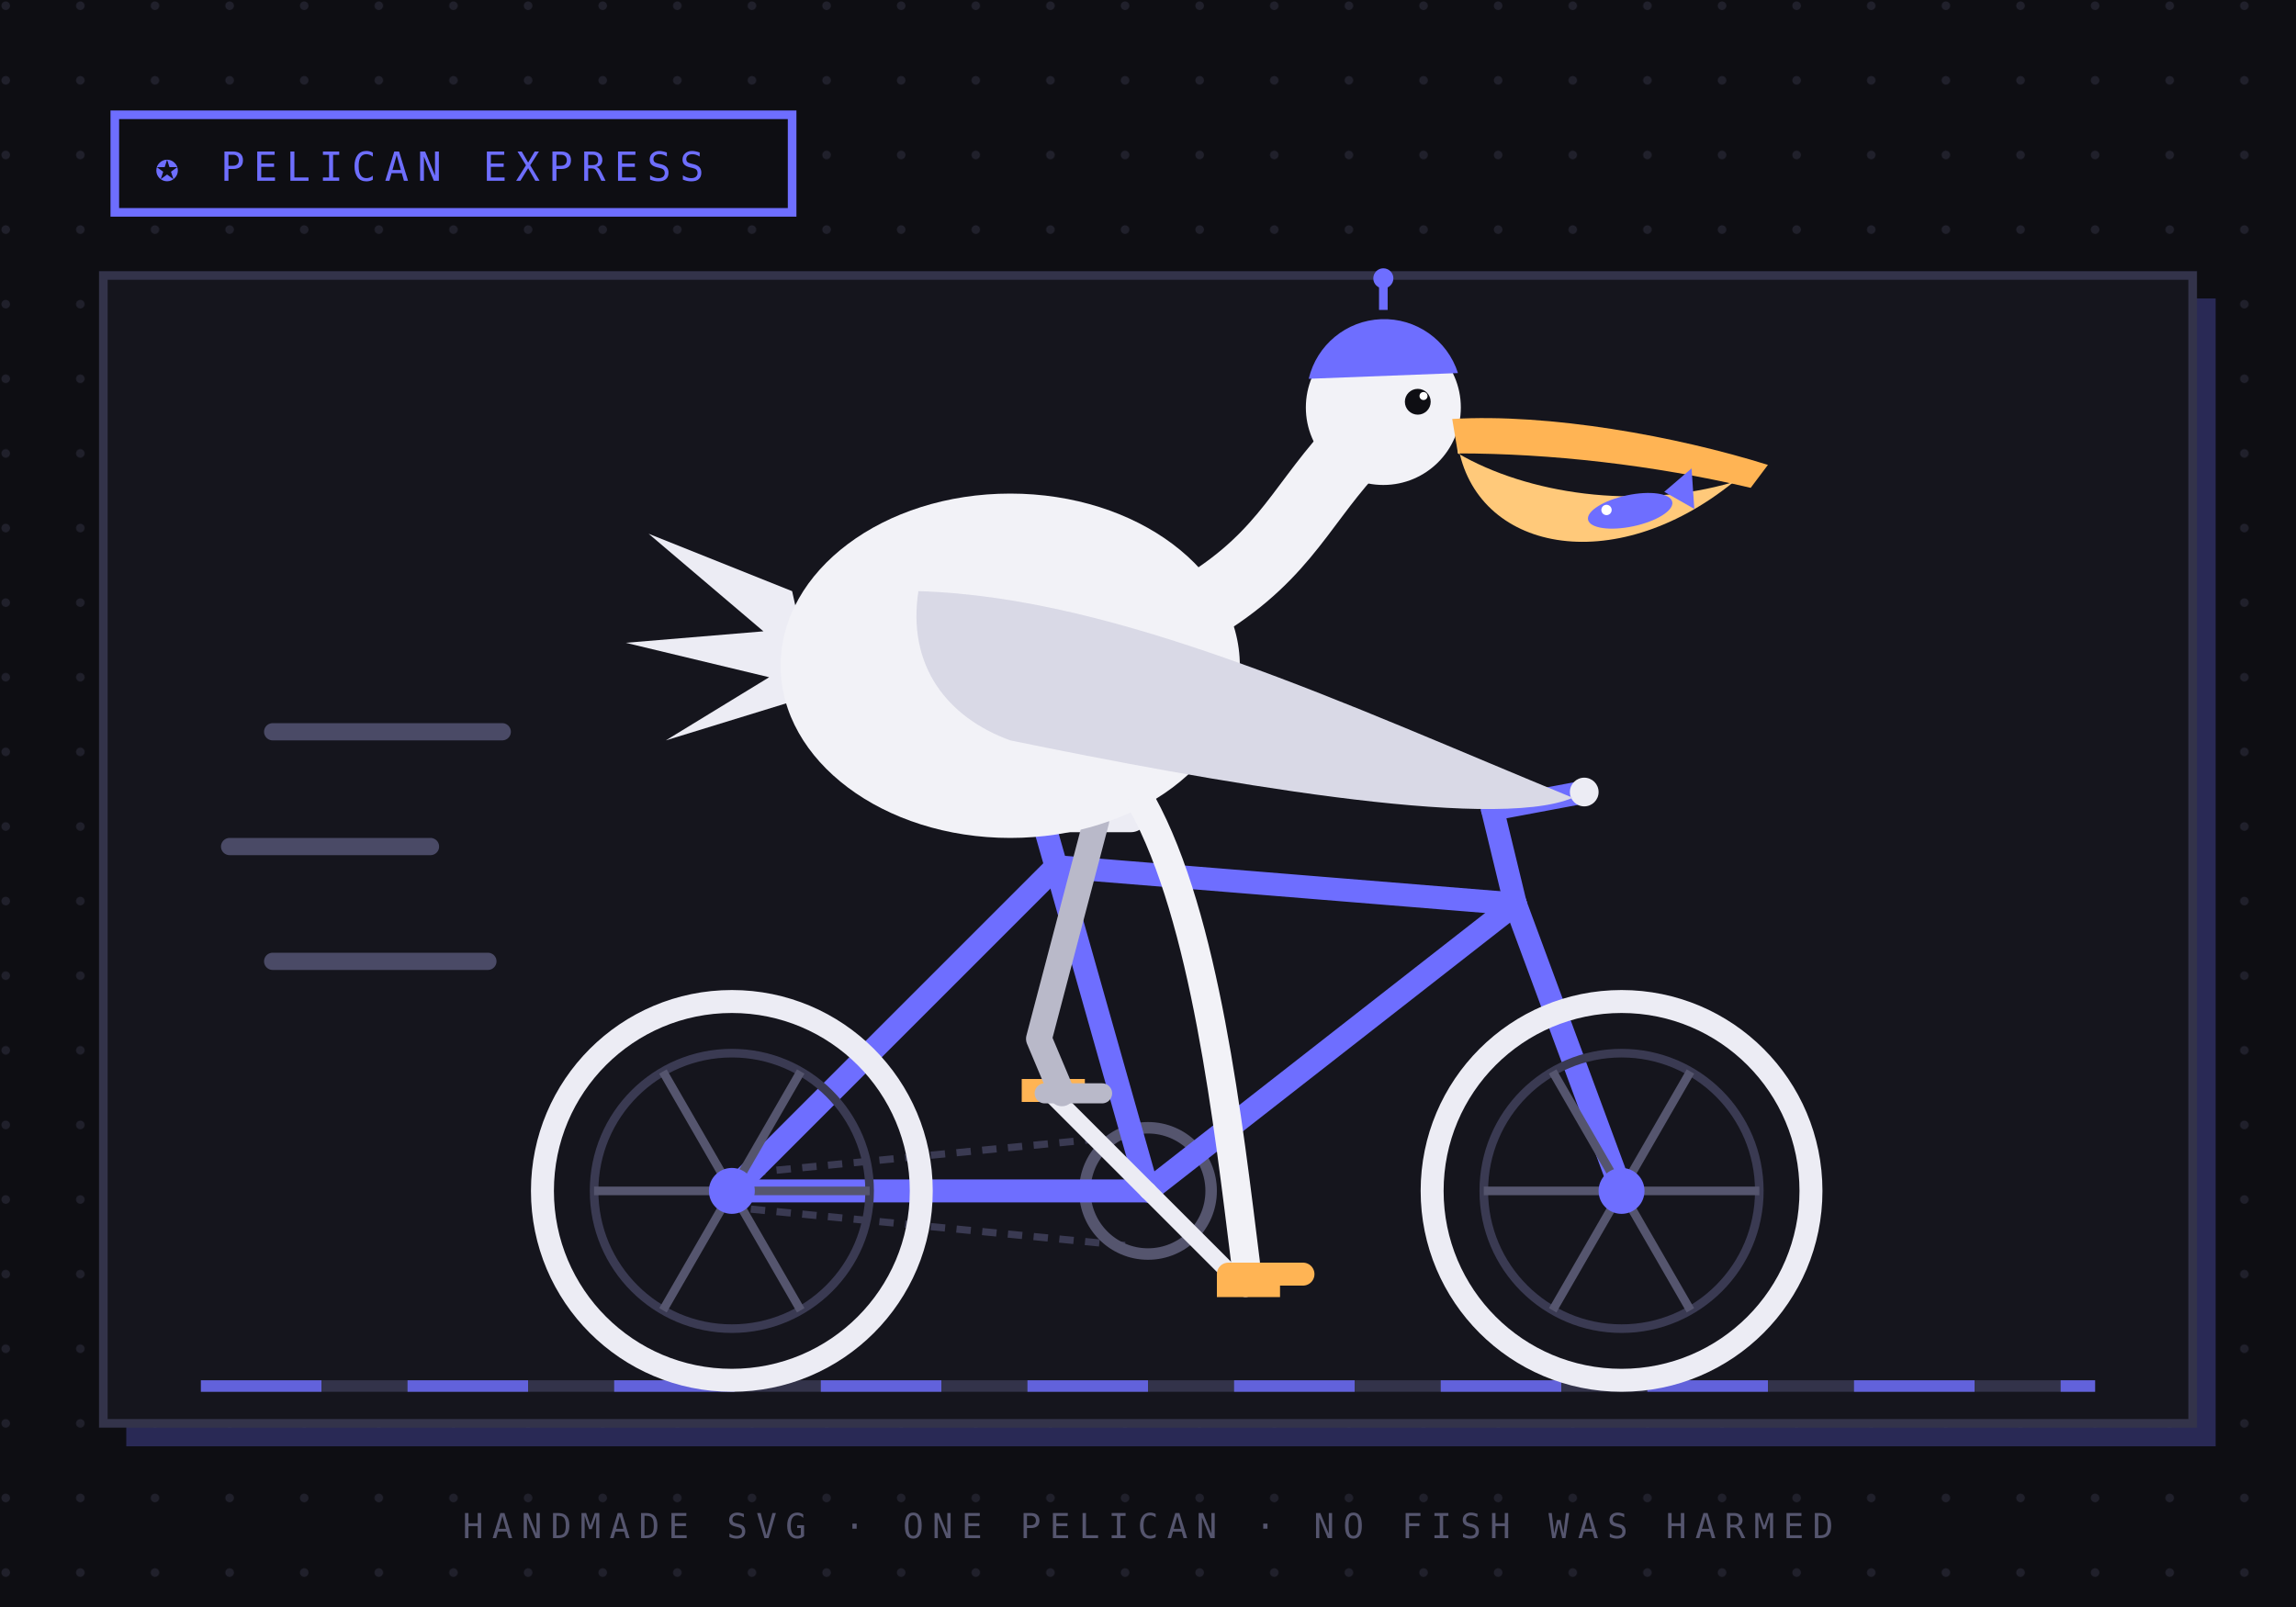
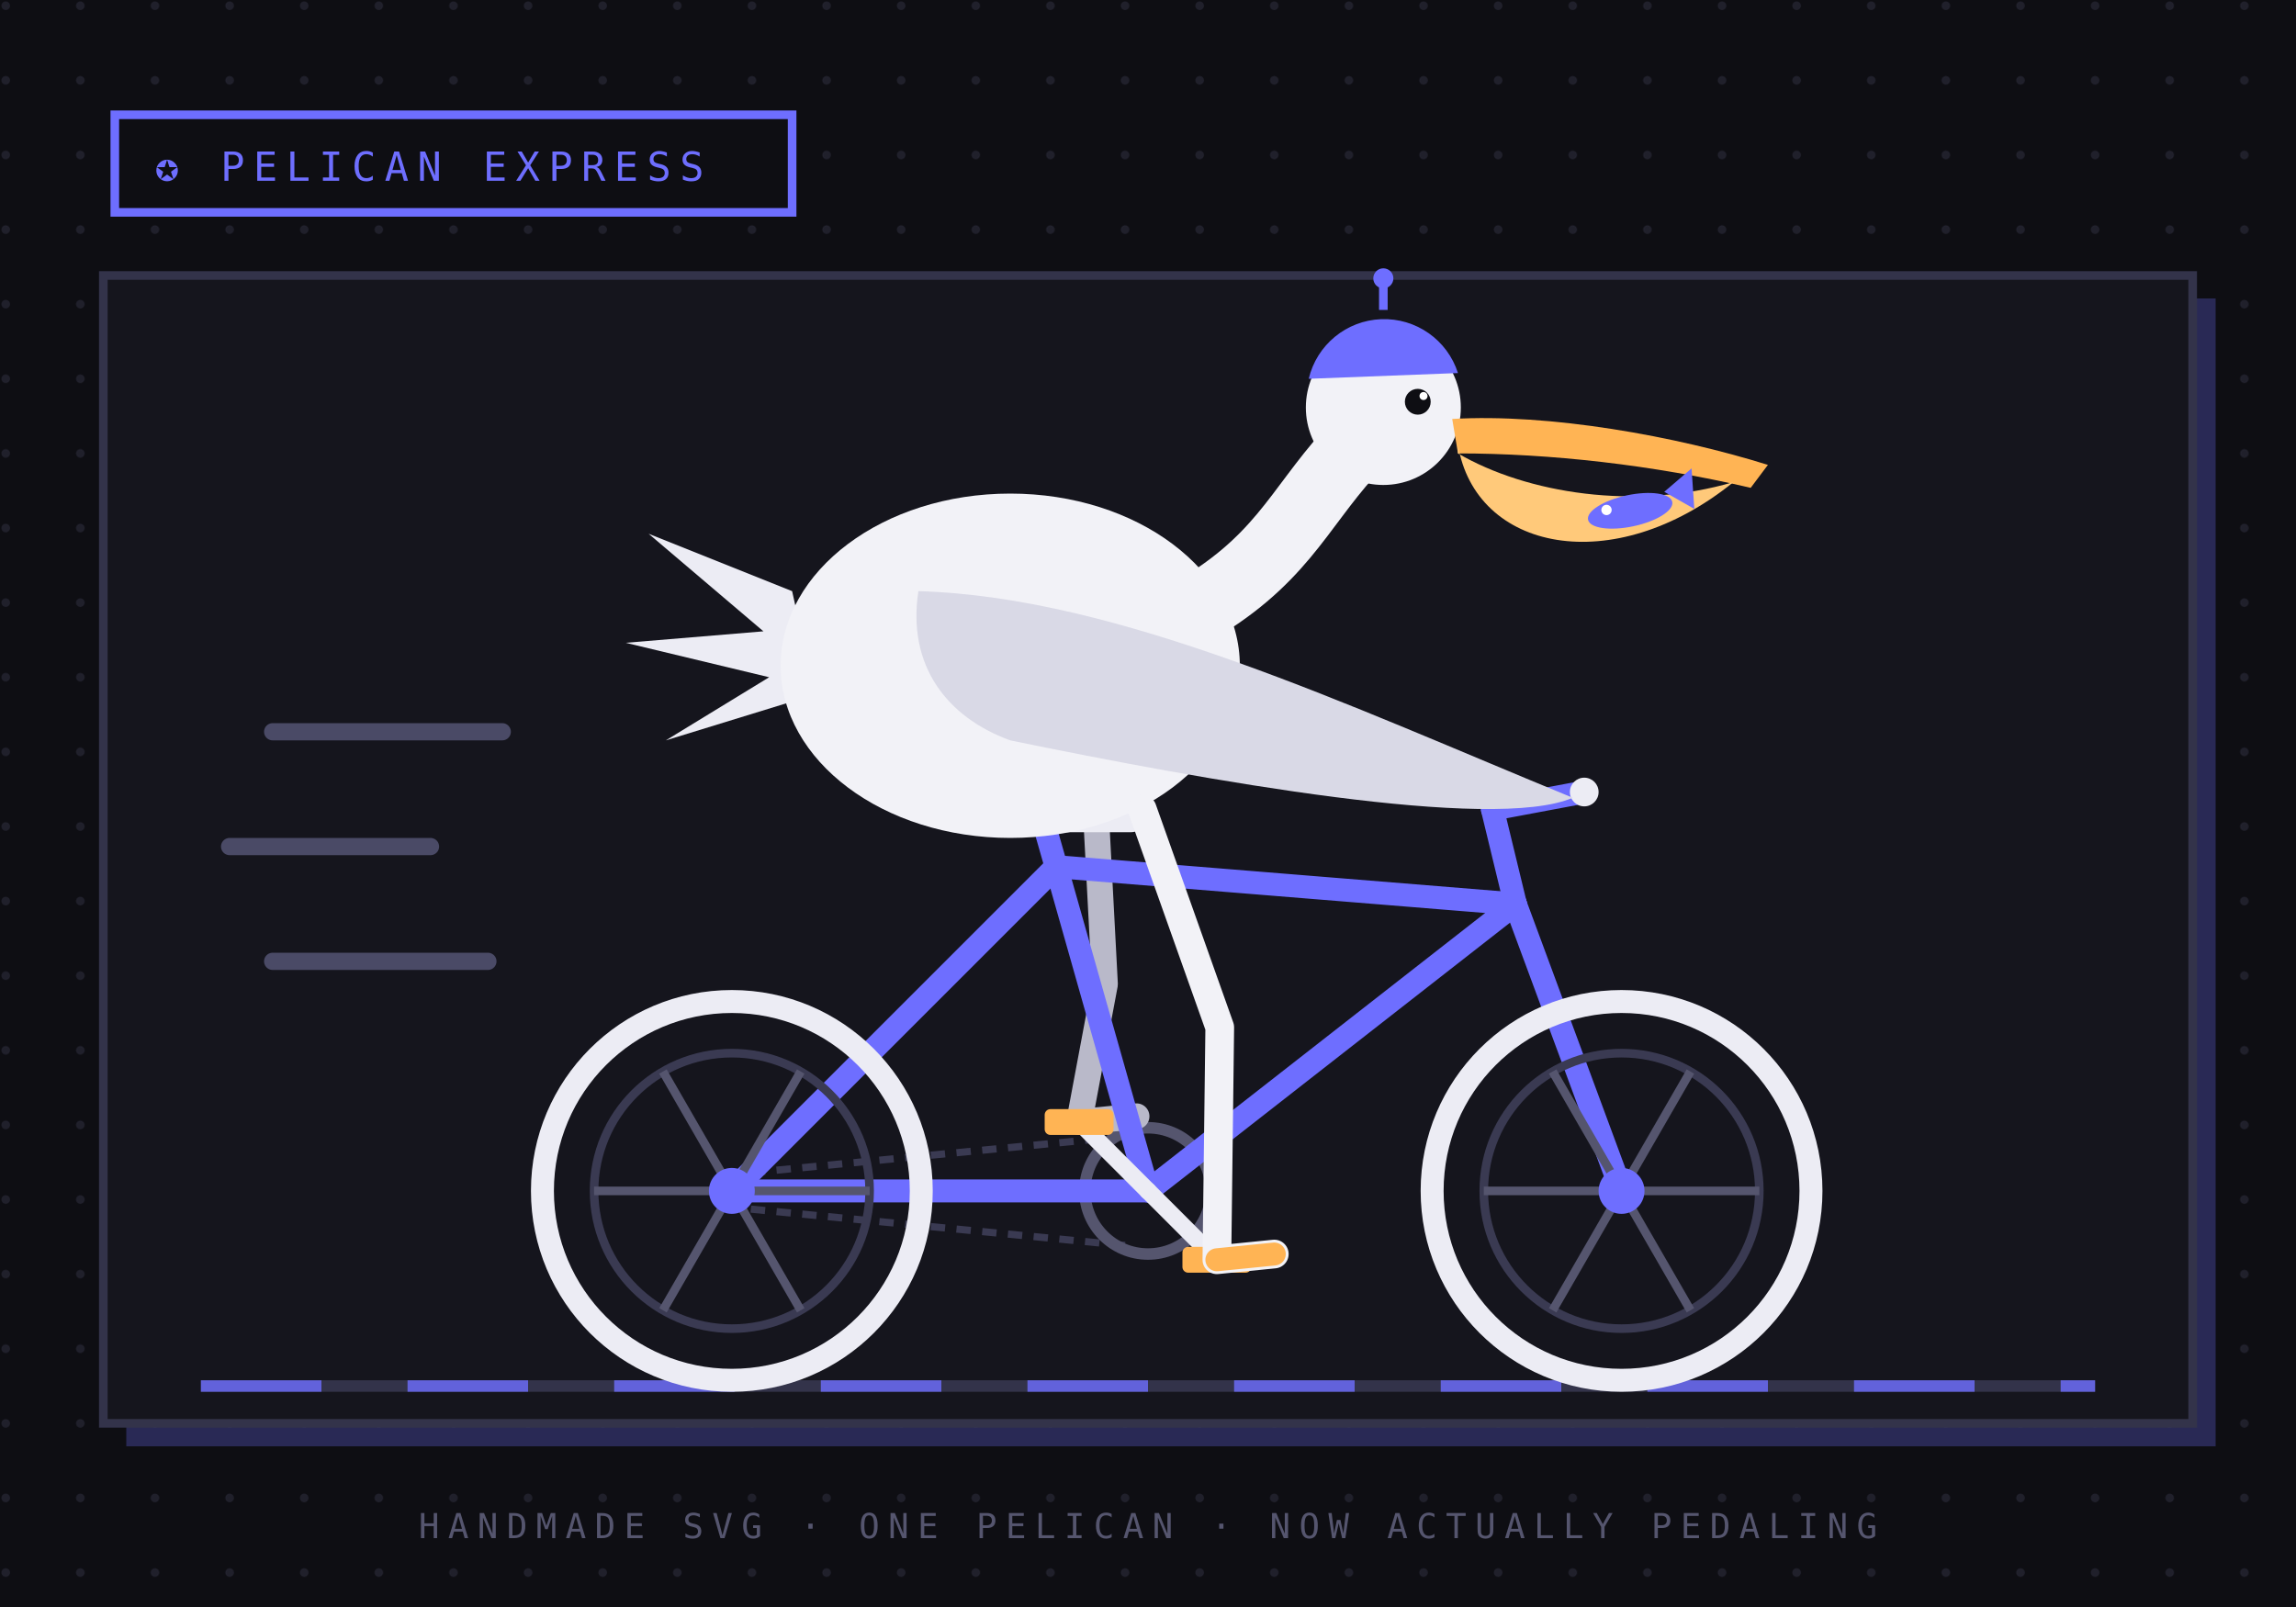
<svg xmlns="http://www.w3.org/2000/svg" viewBox="0 0 800 560" font-family="'Courier Prime',ui-monospace,Menlo,monospace">
  <defs>
    <pattern id="dots" width="26" height="26" patternUnits="userSpaceOnUse">
      <circle cx="2" cy="2" r="1.5" fill="#20202b" />
    </pattern>
  </defs>
  <rect width="800" height="560" fill="#0e0e13" />
  <rect width="800" height="560" fill="url(#dots)" />
  <g transform="translate(40,40)">
    <rect x="0" y="0" width="236" height="34" fill="#0e0e13" stroke="#6e6eff" stroke-width="3" />
    <text x="14" y="23" fill="#6e6eff" font-size="14" letter-spacing="3">✪ PELICAN EXPRESS</text>
  </g>
  <rect x="44" y="104" width="728" height="400" fill="#6e6eff" opacity="0.28" />
  <rect x="36" y="96" width="728" height="400" fill="#15151d" stroke="#33334a" stroke-width="3" />
  <g stroke="#4a4a66" stroke-width="6" stroke-linecap="round">
    <line x1="95" y1="255" x2="175" y2="255" />
    <line x1="80" y1="295" x2="150" y2="295" />
    <line x1="95" y1="335" x2="170" y2="335" />
    <animateTransform attributeName="transform" type="translate" values="0 0; -28 0; 0 0" keyTimes="0;0.5;1" dur="1.4s" repeatCount="indefinite" />
  </g>
  <line x1="70" y1="483" x2="730" y2="483" stroke="#33334a" stroke-width="4" />
  <line x1="70" y1="483" x2="730" y2="483" stroke="#6e6eff" stroke-width="4" stroke-dasharray="42 30" opacity="0.8">
    <animate attributeName="stroke-dashoffset" from="0" to="-72" dur="0.6s" repeatCount="indefinite" />
  </line>
  <line x1="392" y1="396" x2="258" y2="409" stroke="#3a3a52" stroke-width="2.5" stroke-dasharray="5 4" />
  <line x1="392" y1="434" x2="258" y2="421" stroke="#3a3a52" stroke-width="2.5" stroke-dasharray="5 4" />
  <circle cx="400" cy="415" r="22" fill="none" stroke="#55556e" stroke-width="4" />
+   <path fill="none" stroke="#b9b9c9" stroke-width="9" stroke-linecap="round" stroke-linejoin="round" d="M382,286 L385,343 L376,391 L396,389">
+     <animate attributeName="d" dur="1.6s" repeatCount="indefinite" keyTimes="0;0.125;0.25;0.375;0.5;0.625;0.75;0.875;1" values="M382,286 L385,343 L376,391 L396,389;               M382,286 L397,335 L400,381 L420,379;               M382,286 L409,337 L424,391 L444,389;               M382,286 L413,349 L434,415 L454,413;               M382,286 L409,362 L424,439 L444,437;               M382,286 L397,369 L400,449 L420,447;               M382,286 L385,366 L376,439 L396,437;               M382,286 L380,356 L366,415 L386,413;               M382,286 L385,343 L376,391 L396,389" />
+   </path>
  <g stroke="#6e6eff" stroke-width="8" stroke-linecap="round" fill="none">
    <line x1="400" y1="415" x2="255" y2="415" />
    <line x1="255" y1="415" x2="368" y2="302" />
    <line x1="400" y1="415" x2="368" y2="302" />
    <line x1="400" y1="415" x2="528" y2="315" />
    <line x1="368" y1="302" x2="528" y2="315" />
    <line x1="528" y1="315" x2="565" y2="415" />
    <line x1="528" y1="315" x2="520" y2="282" />
    <line x1="520" y1="282" x2="552" y2="276" />
    <line x1="368" y1="302" x2="364" y2="288" />
  </g>
  <circle cx="552" cy="276" r="5" fill="#ECECF4" />
  <rect x="334" y="278" width="66" height="12" rx="6" fill="#ECECF4" />
-   <line x1="400" y1="415" x2="434" y2="449" stroke="#ECECF4" stroke-width="6" stroke-linecap="round" />
-   <rect x="424" y="444" width="22" height="8" fill="#FFB454" />
-   <line x1="400" y1="415" x2="366" y2="381" stroke="#ECECF4" stroke-width="6" stroke-linecap="round" />
-   <rect x="356" y="376" width="22" height="8" fill="#FFB454" />
+   <g>
+     <line x1="400" y1="415" x2="424" y2="439" stroke="#ECECF4" stroke-width="6" stroke-linecap="round" />
+     <rect x="412" y="434.5" width="24" height="9" rx="2" fill="#FFB454" />
+     <line x1="400" y1="415" x2="376" y2="391" stroke="#ECECF4" stroke-width="6" stroke-linecap="round" />
+     <rect x="364" y="386.5" width="24" height="9" rx="2" fill="#FFB454" />
+     <animateTransform attributeName="transform" type="rotate" from="45 400 415" to="405 400 415" dur="1.6s" repeatCount="indefinite" />
+   </g>
  <circle cx="255" cy="415" r="66" fill="none" stroke="#ECECF4" stroke-width="8" />
  <circle cx="255" cy="415" r="48" fill="none" stroke="#3a3a52" stroke-width="3" />
  <g stroke="#55556e" stroke-width="3">
    <line x1="207" y1="415" x2="303" y2="415" />
    <line x1="231" y1="373.4" x2="279" y2="456.6" />
    <line x1="279" y1="373.4" x2="231" y2="456.6" />
-     <animateTransform attributeName="transform" type="rotate" from="0 255 415" to="360 255 415" dur="2.2s" repeatCount="indefinite" />
+     <animateTransform attributeName="transform" type="rotate" from="0 255 415" to="360 255 415" dur="1.2s" repeatCount="indefinite" />
  </g>
  <circle cx="255" cy="415" r="8" fill="#6e6eff" />
  <circle cx="565" cy="415" r="66" fill="none" stroke="#ECECF4" stroke-width="8" />
  <circle cx="565" cy="415" r="48" fill="none" stroke="#3a3a52" stroke-width="3" />
  <g stroke="#55556e" stroke-width="3">
    <line x1="517" y1="415" x2="613" y2="415" />
    <line x1="541" y1="373.4" x2="589" y2="456.6" />
    <line x1="589" y1="373.4" x2="541" y2="456.6" />
-     <animateTransform attributeName="transform" type="rotate" from="0 565 415" to="360 565 415" dur="2.2s" repeatCount="indefinite" />
+     <animateTransform attributeName="transform" type="rotate" from="0 565 415" to="360 565 415" dur="1.2s" repeatCount="indefinite" />
  </g>
  <circle cx="565" cy="415" r="8" fill="#6e6eff" />
-   <path d="M382,286 L362,362 L370,381" fill="none" stroke="#b9b9c9" stroke-width="9" stroke-linecap="round" stroke-linejoin="round" />
-   <line x1="364" y1="381" x2="384" y2="381" stroke="#b9b9c9" stroke-width="7" stroke-linecap="round" />
  <g>
    <animateTransform attributeName="transform" type="translate" values="0 0; 0 4; 0 0" keyTimes="0;0.5;1" dur="1s" repeatCount="indefinite" />
    <path d="M276,206 L226,186 L266,220 L218,224 L268,236 L232,258 L284,242 Z" fill="#ECECF4" />
    <path d="M416,208 L382,224 L410,230 Z" fill="#ff5d5d" />
    <path d="M408,228 L380,246 L408,246 Z" fill="#ff5d5d" />
    <ellipse cx="352" cy="232" rx="80" ry="60" fill="#F2F2F7" />
-     <path d="M398,280 C420,320 428,392 434,440" fill="none" stroke="#F2F2F7" stroke-width="10" stroke-linecap="round" />
-     <line x1="428" y1="444" x2="454" y2="444" stroke="#FFB454" stroke-width="8" stroke-linecap="round" />
+     <path fill="none" stroke="#F2F2F7" stroke-width="10" stroke-linecap="round" stroke-linejoin="round" d="M398,282 L425,358 L424,439 L444,437">
+       <animate attributeName="d" dur="1.6s" repeatCount="indefinite" keyTimes="0;0.125;0.25;0.375;0.5;0.625;0.75;0.875;1" values="M398,282 L425,358 L424,439 L444,437;                 M398,282 L413,365 L400,449 L420,447;                 M398,282 L401,362 L376,439 L396,437;                 M398,282 L396,352 L366,415 L386,413;                 M398,282 L401,339 L376,391 L396,389;                 M398,282 L413,331 L400,381 L420,379;                 M398,282 L425,333 L424,391 L444,389;                 M398,282 L429,345 L434,415 L454,413;                 M398,282 L425,358 L424,439 L444,437" />
+     </path>
+     <path fill="none" stroke="#FFB454" stroke-width="8" stroke-linecap="round" d="M424,439 L444,437">
+       <animate attributeName="d" dur="1.6s" repeatCount="indefinite" keyTimes="0;0.125;0.25;0.375;0.5;0.625;0.75;0.875;1" values="M424,439 L444,437;                 M400,449 L420,447;                 M376,439 L396,437;                 M366,415 L386,413;                 M376,391 L396,389;                 M400,381 L420,379;                 M424,391 L444,389;                 M434,415 L454,413;                 M424,439 L444,437" />
+     </path>
    <path d="M414,214 C446,196 452,178 470,158" fill="none" stroke="#F2F2F7" stroke-width="24" stroke-linecap="round" />
    <circle cx="482" cy="142" r="27" fill="#F2F2F7" />
    <path d="M456,132 A27,27 0 0 1 508,130 Z" fill="#6e6eff" />
    <line x1="482" y1="108" x2="482" y2="100" stroke="#6e6eff" stroke-width="3" />
    <circle cx="482" cy="97" r="3.5" fill="#6e6eff" />
    <circle cx="494" cy="140" r="4.5" fill="#0e0e13" />
    <circle cx="496" cy="138" r="1.4" fill="#ffffff" />
    <path d="M506,146 C540,144 584,152 616,162 L610,170 C576,162 540,158 508,158 Z" fill="#FFB454" />
    <path d="M508,155 C514,192 562,202 604,168 C570,178 532,172 508,158 Z" fill="#FFC97A" />
    <g transform="rotate(-12 568 178)">
      <ellipse cx="568" cy="178" rx="15" ry="5.5" fill="#6e6eff" />
      <path d="M581,174 L592,168 L590,182 Z" fill="#6e6eff" />
      <circle cx="560" cy="176" r="1.8" fill="#ffffff" />
    </g>
    <path d="M320,206 C390,208 470,246 548,278 C520,290 420,272 352,258 C330,250 316,232 320,206 Z" fill="#d9d9e6" />
  </g>
-   <text x="400" y="536" text-anchor="middle" fill="#55556e" font-size="12" letter-spacing="3">HANDMADE SVG · ONE PELICAN · NO FISH WAS HARMED</text>
+   <text x="400" y="536" text-anchor="middle" fill="#55556e" font-size="12" letter-spacing="3">HANDMADE SVG · ONE PELICAN · NOW ACTUALLY PEDALING</text>
</svg>
